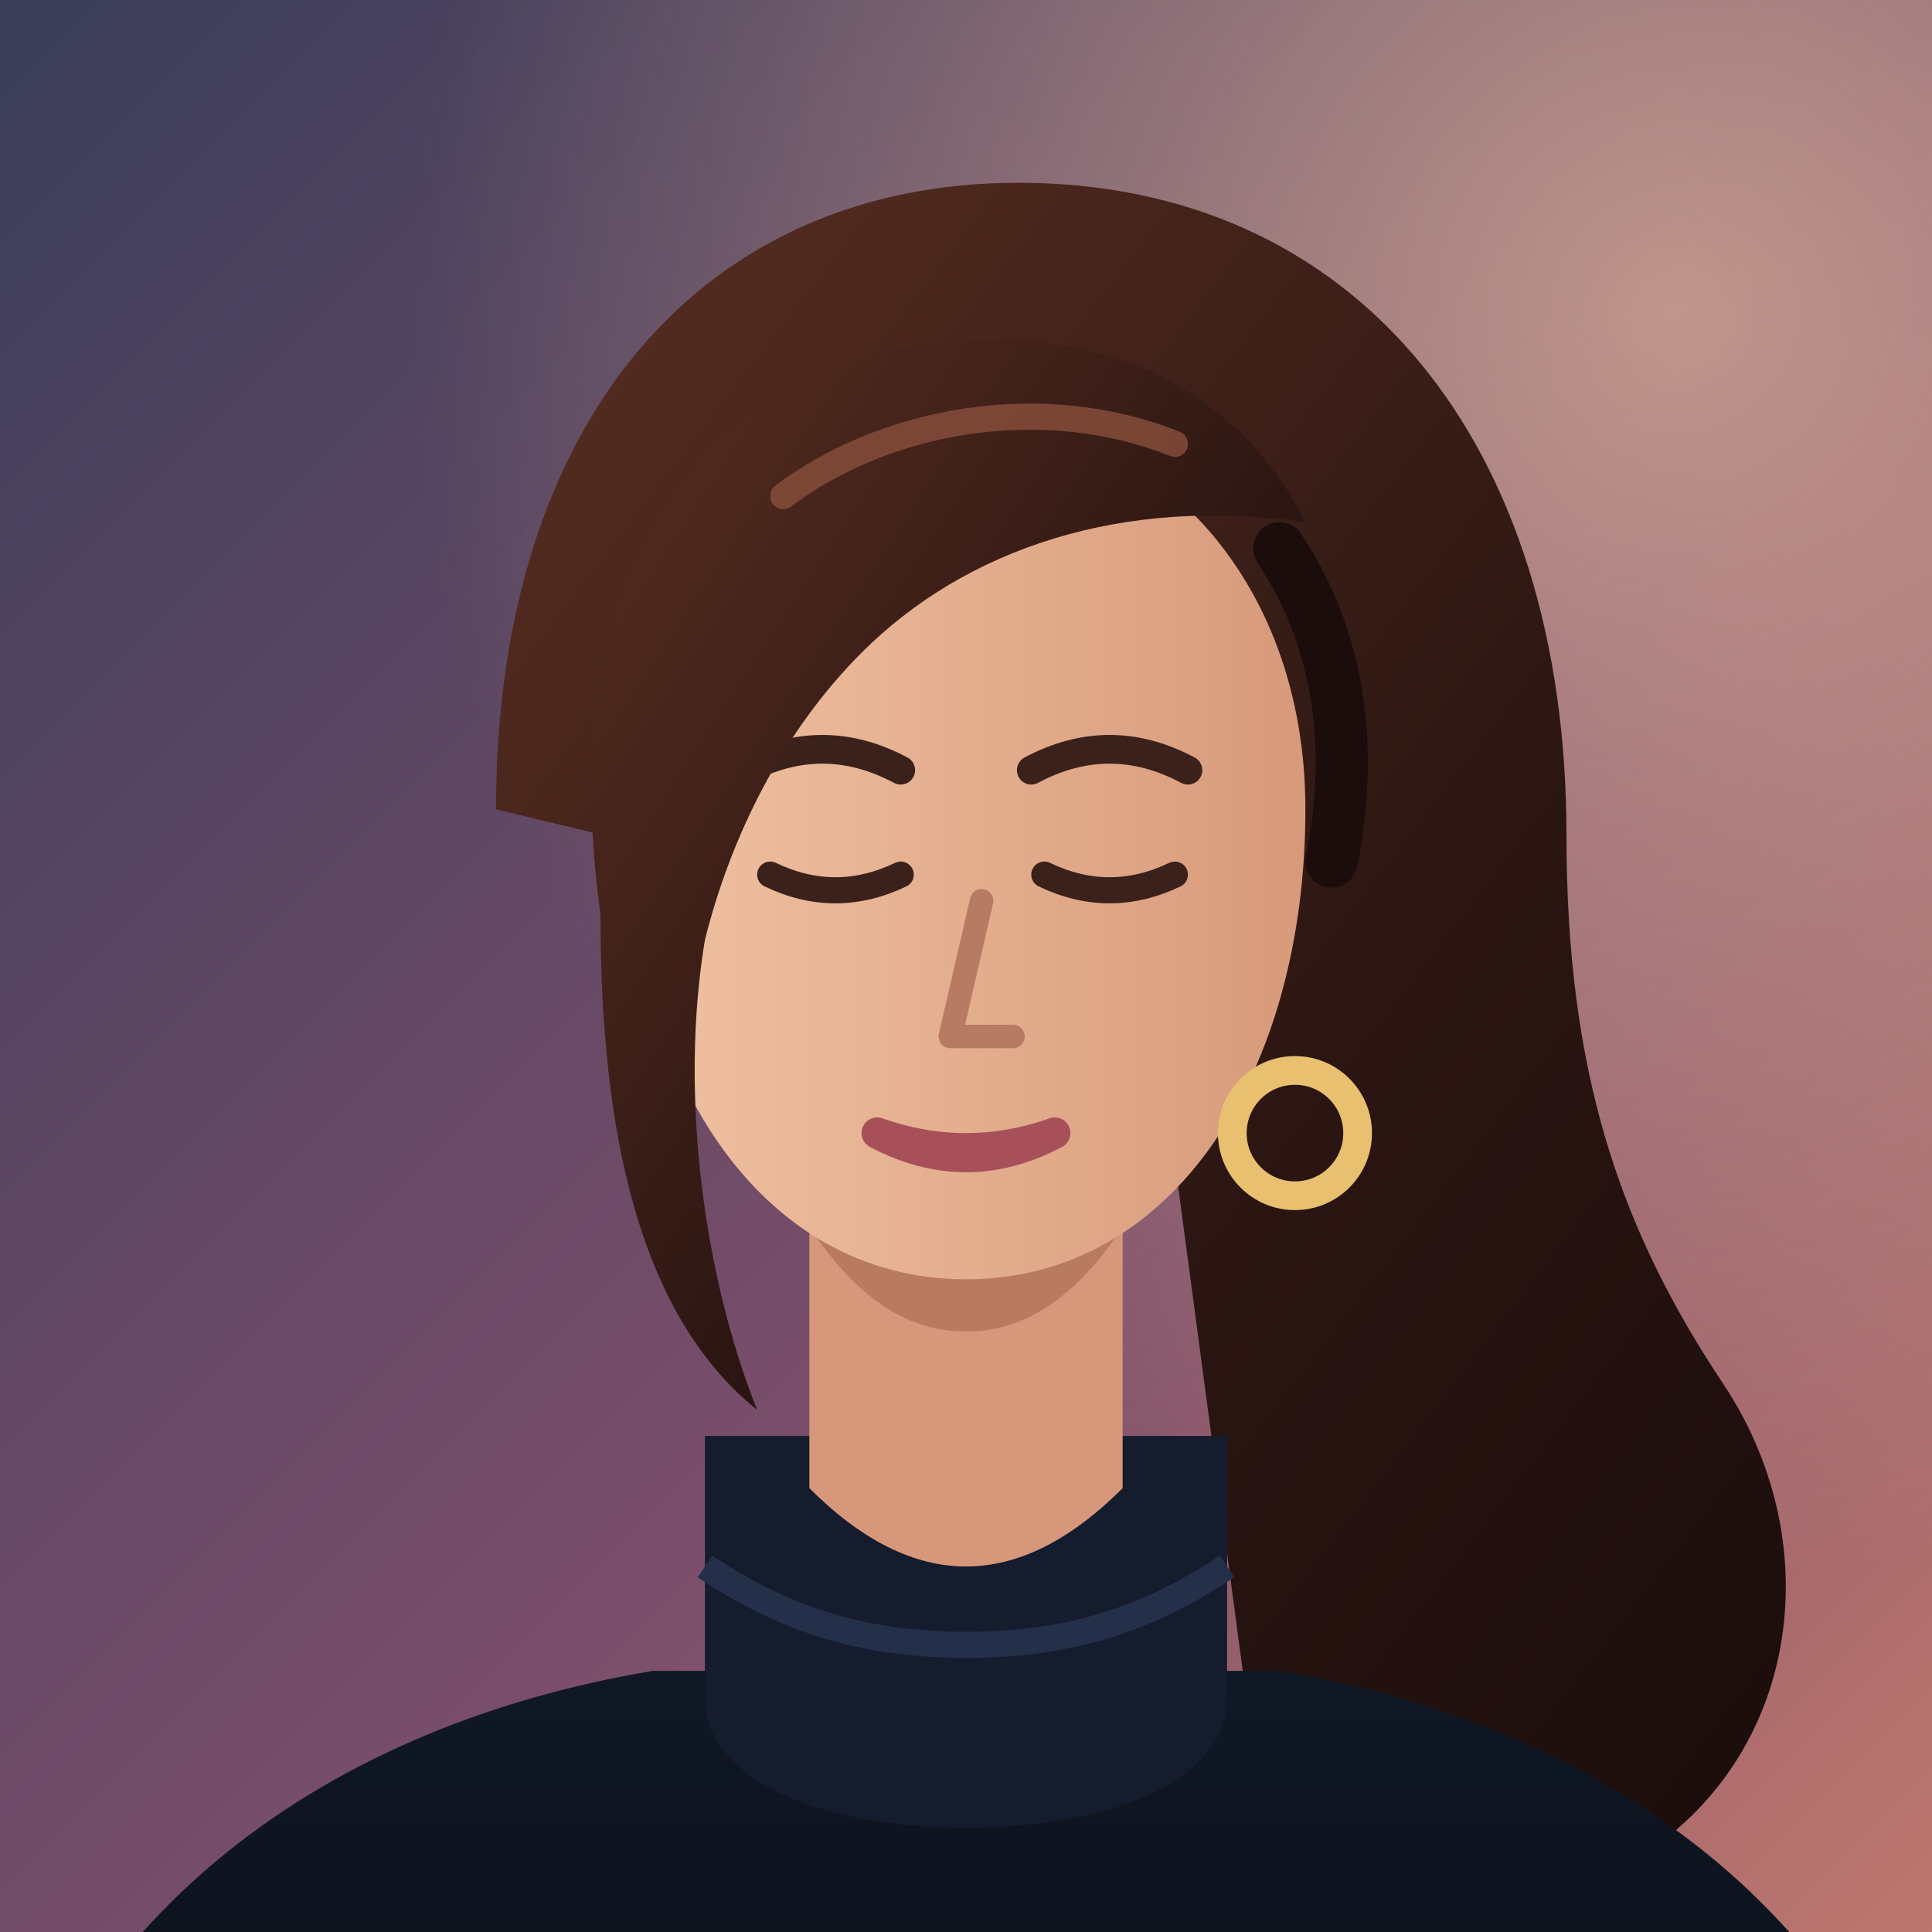
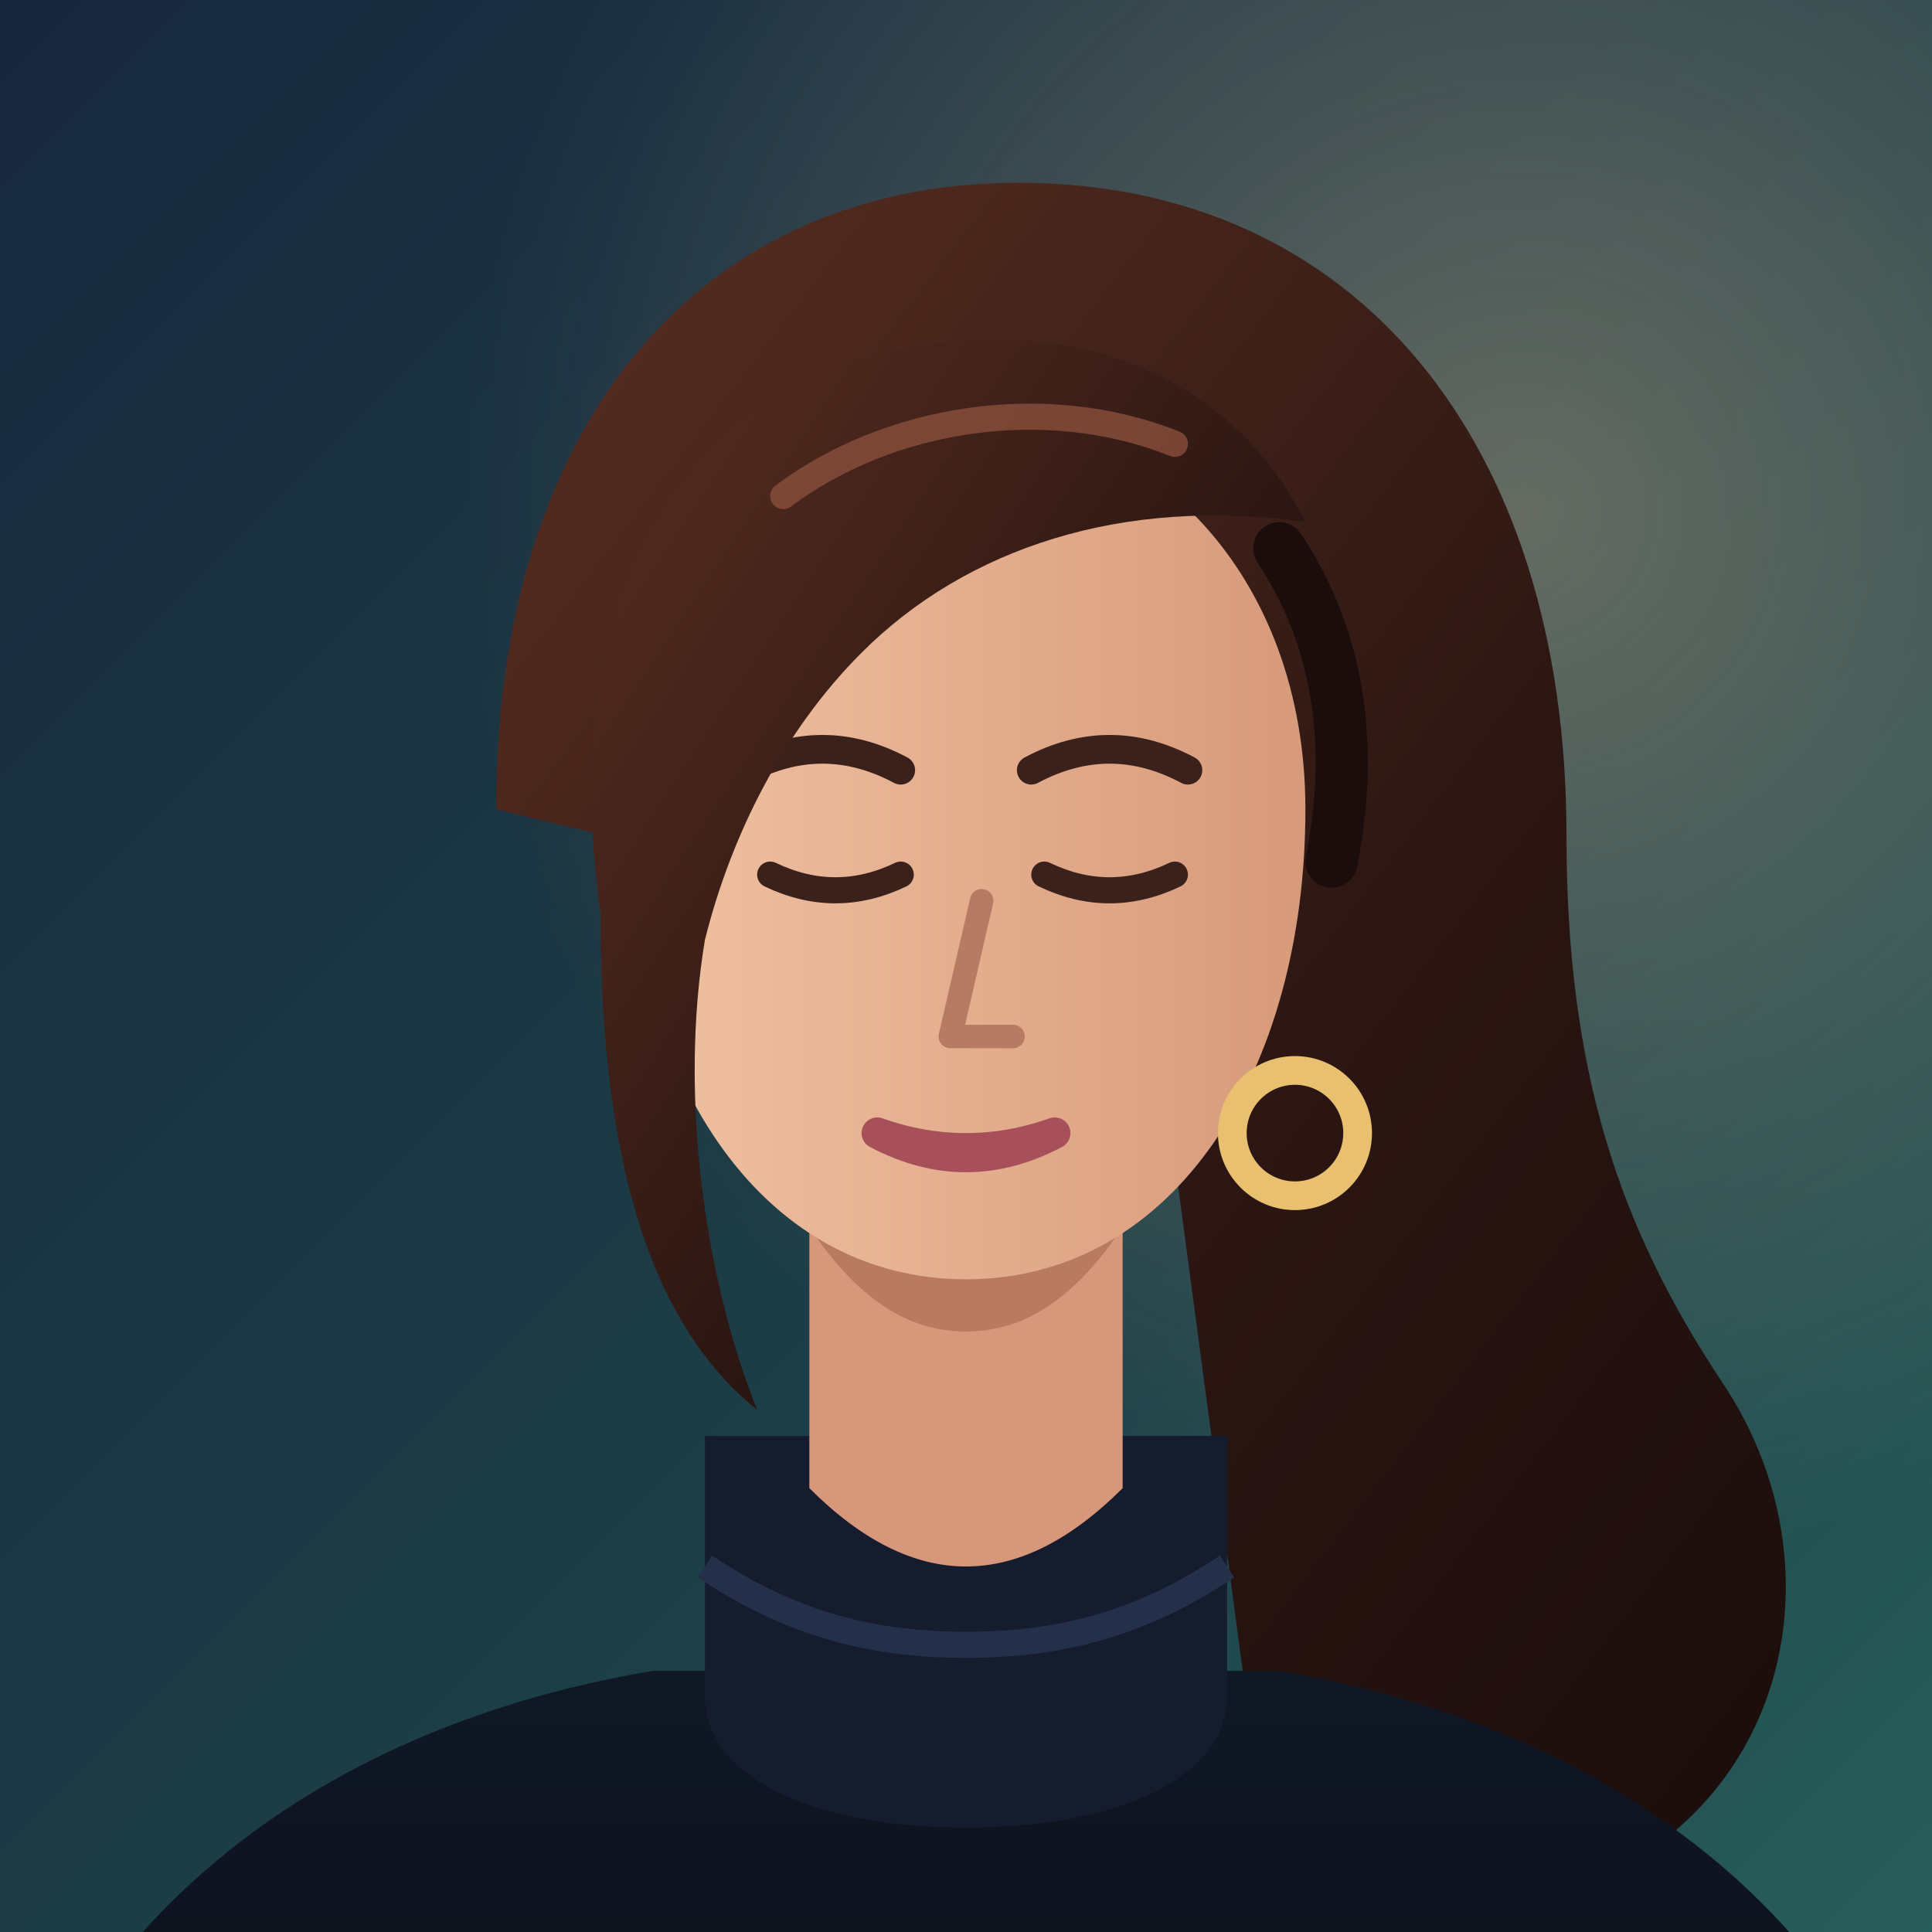
<svg xmlns="http://www.w3.org/2000/svg" viewBox="11 9 74 74">
  <defs>
    <linearGradient id="bg" x1="0" y1="0" x2="1" y2="1">
-       <stop offset="0" stop-color="#2b3a55" />
-       <stop offset=".55" stop-color="#7a4e6b" />
-       <stop offset="1" stop-color="#d9876f" />
+       <stop offset="0" stop-color="#16223a" />
+       <stop offset=".6" stop-color="#1d4148" />
+       <stop offset="1" stop-color="#2c6a62" />
    </linearGradient>
    <linearGradient id="hair" x1="0" y1="0" x2="1" y2="1">
      <stop offset="0" stop-color="#5a2f22" />
      <stop offset=".6" stop-color="#2a1512" />
      <stop offset="1" stop-color="#1a0d0b" />
    </linearGradient>
    <linearGradient id="skin" x1="0" y1="0" x2="1" y2="0">
      <stop offset="0" stop-color="#f0c2a2" />
      <stop offset="1" stop-color="#d79a7b" />
    </linearGradient>
    <linearGradient id="top" x1="0" y1="0" x2="0" y2="1">
      <stop offset="0" stop-color="#101826" />
      <stop offset="1" stop-color="#0a0e14" />
    </linearGradient>
-     <radialGradient id="glow" cx=".78" cy=".22" r=".5">
-       <stop offset="0" stop-color="#ffd2a8" stop-opacity=".55" />
+     <radialGradient id="glow" cx=".72" cy=".3" r=".42">
+       <stop offset="0" stop-color="#ffcf9e" stop-opacity=".32" />
      <stop offset="1" stop-color="#ffd2a8" stop-opacity="0" />
    </radialGradient>
  </defs>
  <rect width="96" height="96" fill="url(#bg)" />
  <rect width="96" height="96" fill="url(#glow)" />
  <path d="M30 40c0-15 8-24 20-24 13 0 21 10 21 25 0 9 2 15 6 21 4 6 3 14-3 18-6 3-12 1-15-4l-4-30z" fill="url(#hair)" />
  <path d="M10 96c3-14 14-21 26-23h24c12 2 23 9 26 23z" fill="url(#top)" />
  <path d="M38 64h20v10c0 3-4 5-10 5s-10-2-10-5z" fill="#141c2e" />
  <path d="M38 69c3 2 6 3 10 3s7-1 10-3" fill="none" stroke="#24304a" stroke-width="1" />
  <path d="M42 54h12v12c-2 2-4 3-6 3s-4-1-6-3z" fill="#d6977a" />
  <path d="M42 56c2 3 4 4 6 4s4-1 6-4v-2H42z" fill="#b97a62" />
  <path d="M35 40c0-9 6-15 13-15s13 6 13 15c0 10-5 18-13 18s-13-8-13-18z" fill="url(#skin)" />
  <path d="M39.5 38.5q3-1.6 6 0M50.5 38.5q3-1.6 6 0" fill="none" stroke="#3a211b" stroke-width="1.1" stroke-linecap="round" />
  <path d="M40.5 42.5q2.5 1.2 5 0M51 42.5q2.5 1.2 5 0" fill="none" stroke="#3a211b" stroke-width="1" stroke-linecap="round" />
  <path d="M48.6 43.5l-1.2 5.2h2.4" fill="none" stroke="#b77a62" stroke-width=".9" stroke-linecap="round" stroke-linejoin="round" />
  <path d="M44.6 52.4q3.4 1.8 6.8 0q-3.4 1.2-6.8 0z" fill="#a8505a" stroke="#a8505a" stroke-width="1.2" stroke-linejoin="round" />
  <path d="M34 44c-2-14 5-22 15-22 6 0 10 3 12 7-7-1-13 1-17 5-3 3-5 7-6 11-1 6 0 13 2 18-5-4-6-12-6-19z" fill="url(#hair)" />
  <path d="M60 30c2 3 3 7 2 12" fill="none" stroke="#1a0d0b" stroke-width="2" stroke-linecap="round" />
  <path d="M41 28c4-3 10-4 15-2" fill="none" stroke="#8a4f3c" stroke-width="1" stroke-linecap="round" opacity=".8" />
  <circle cx="60.6" cy="52.4" r="2.4" fill="none" stroke="#e8c070" stroke-width="1.1" />
</svg>
